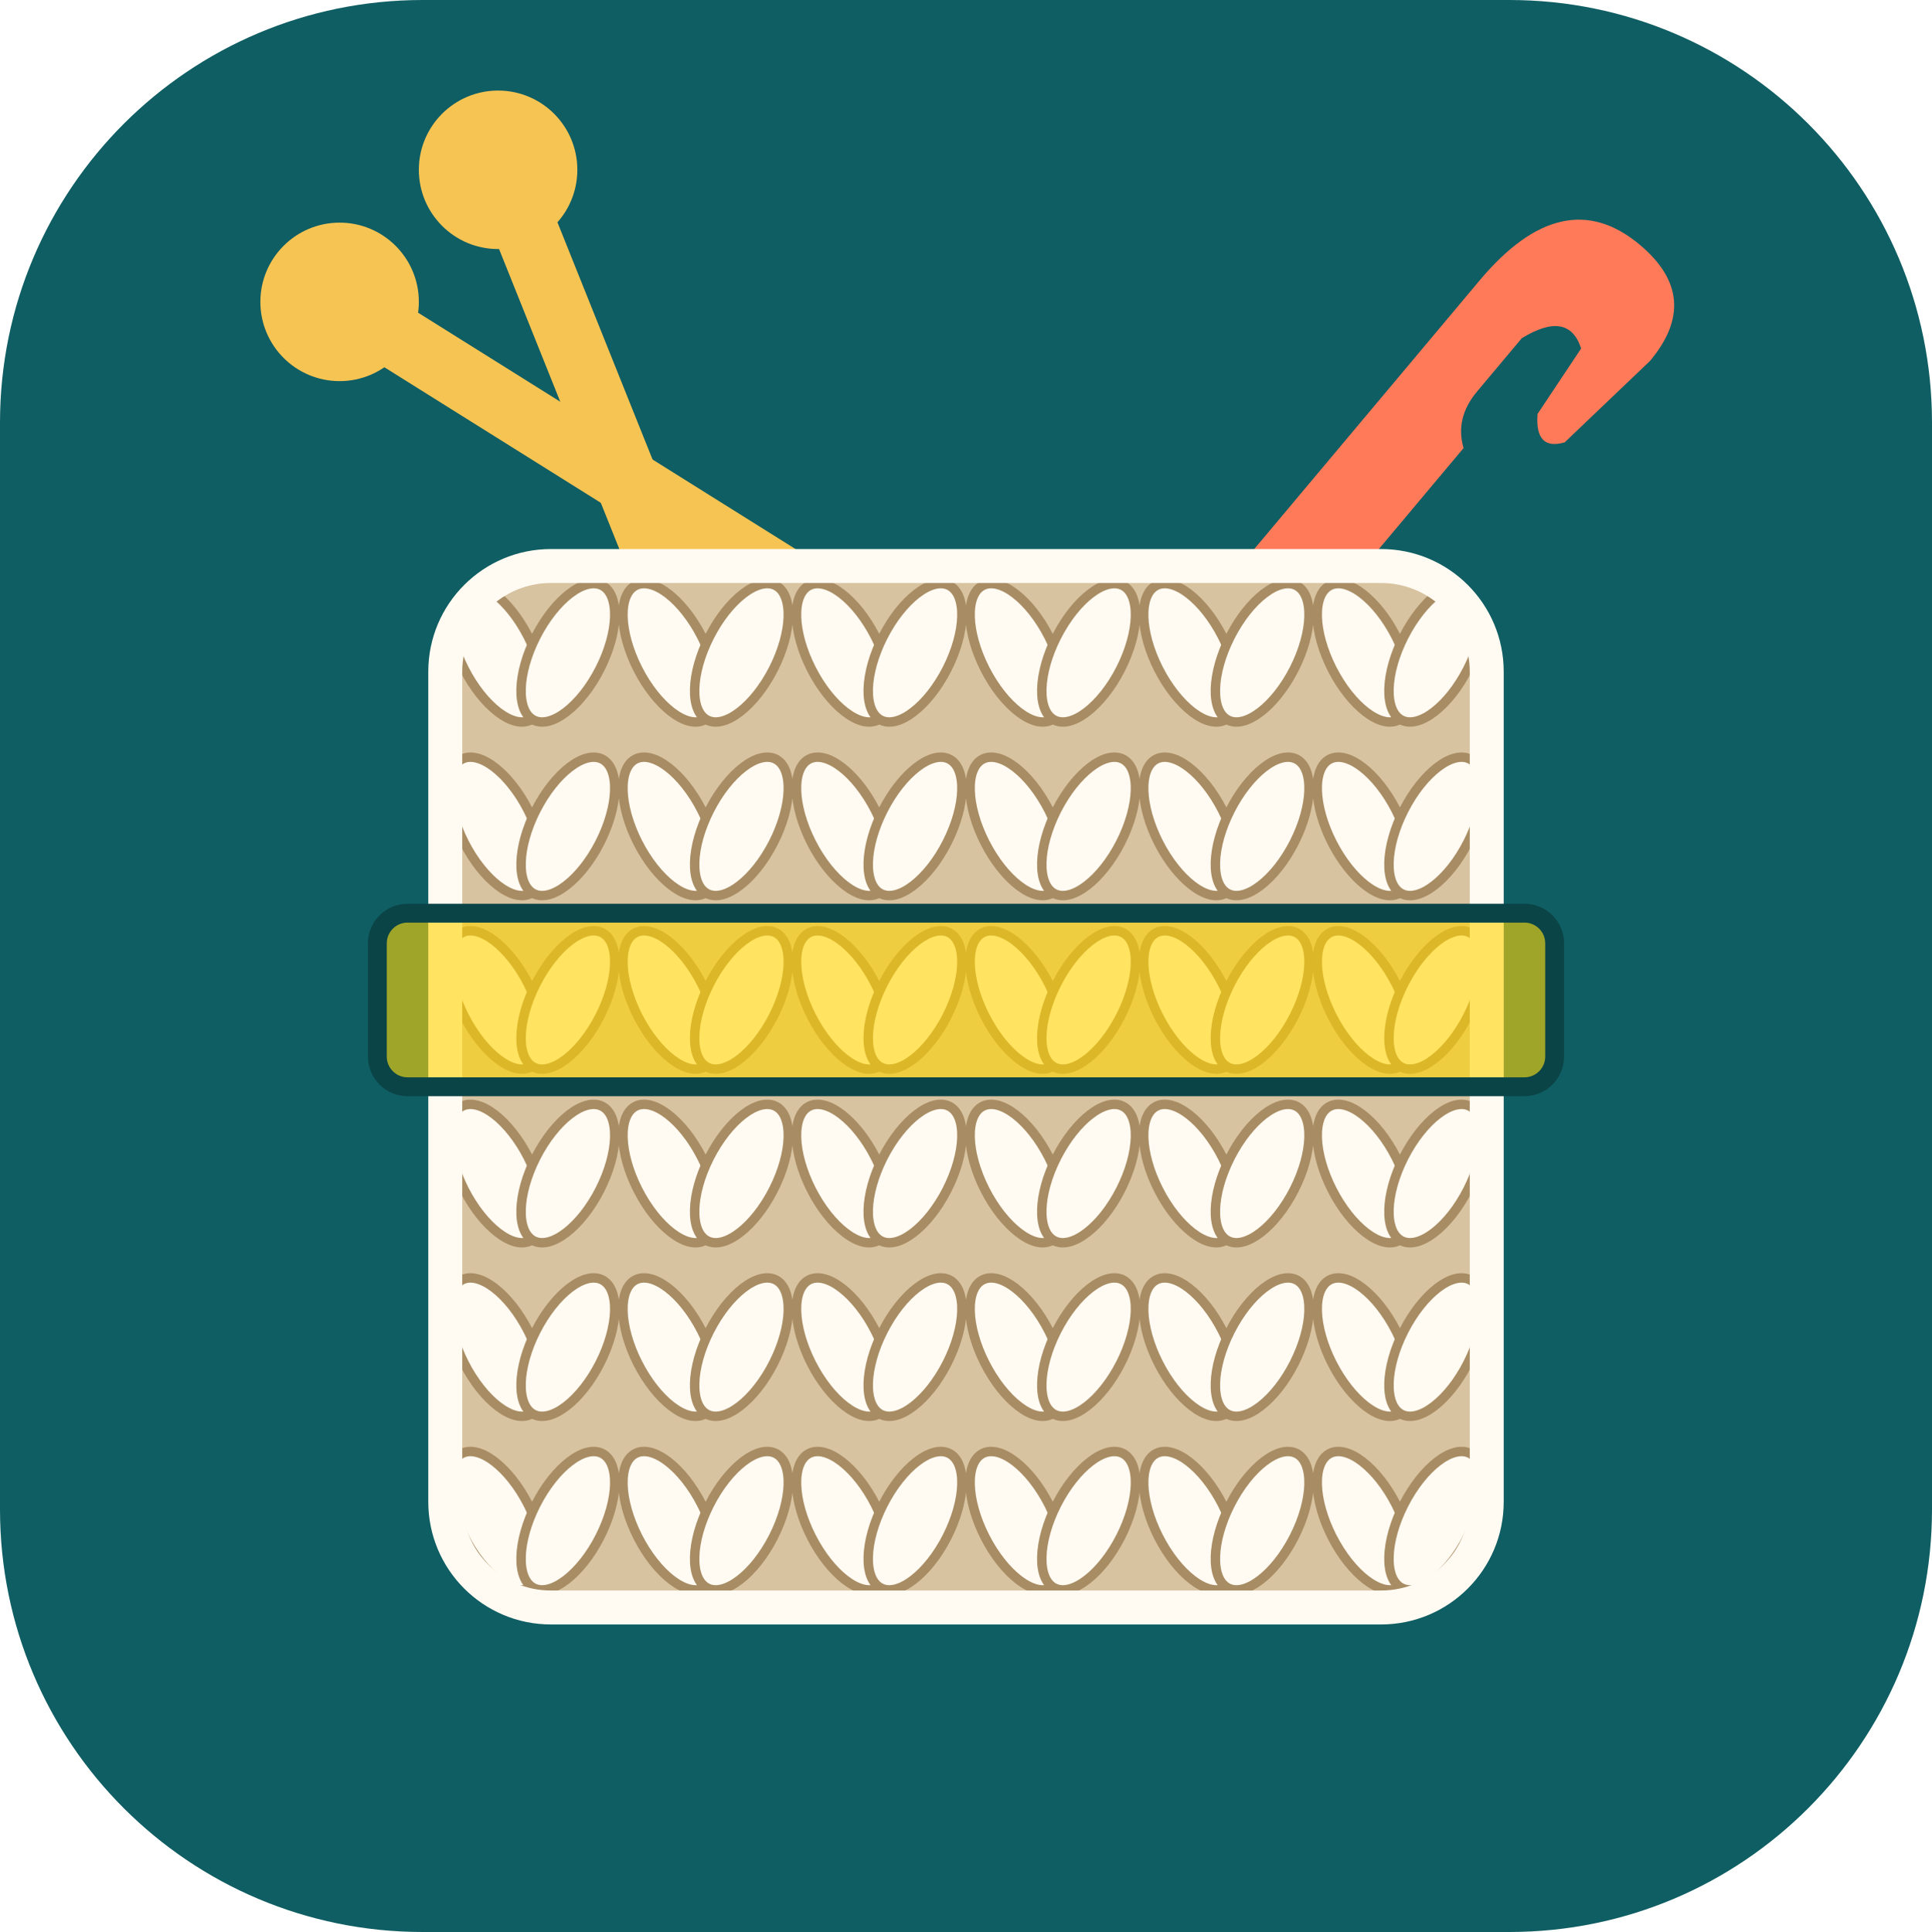
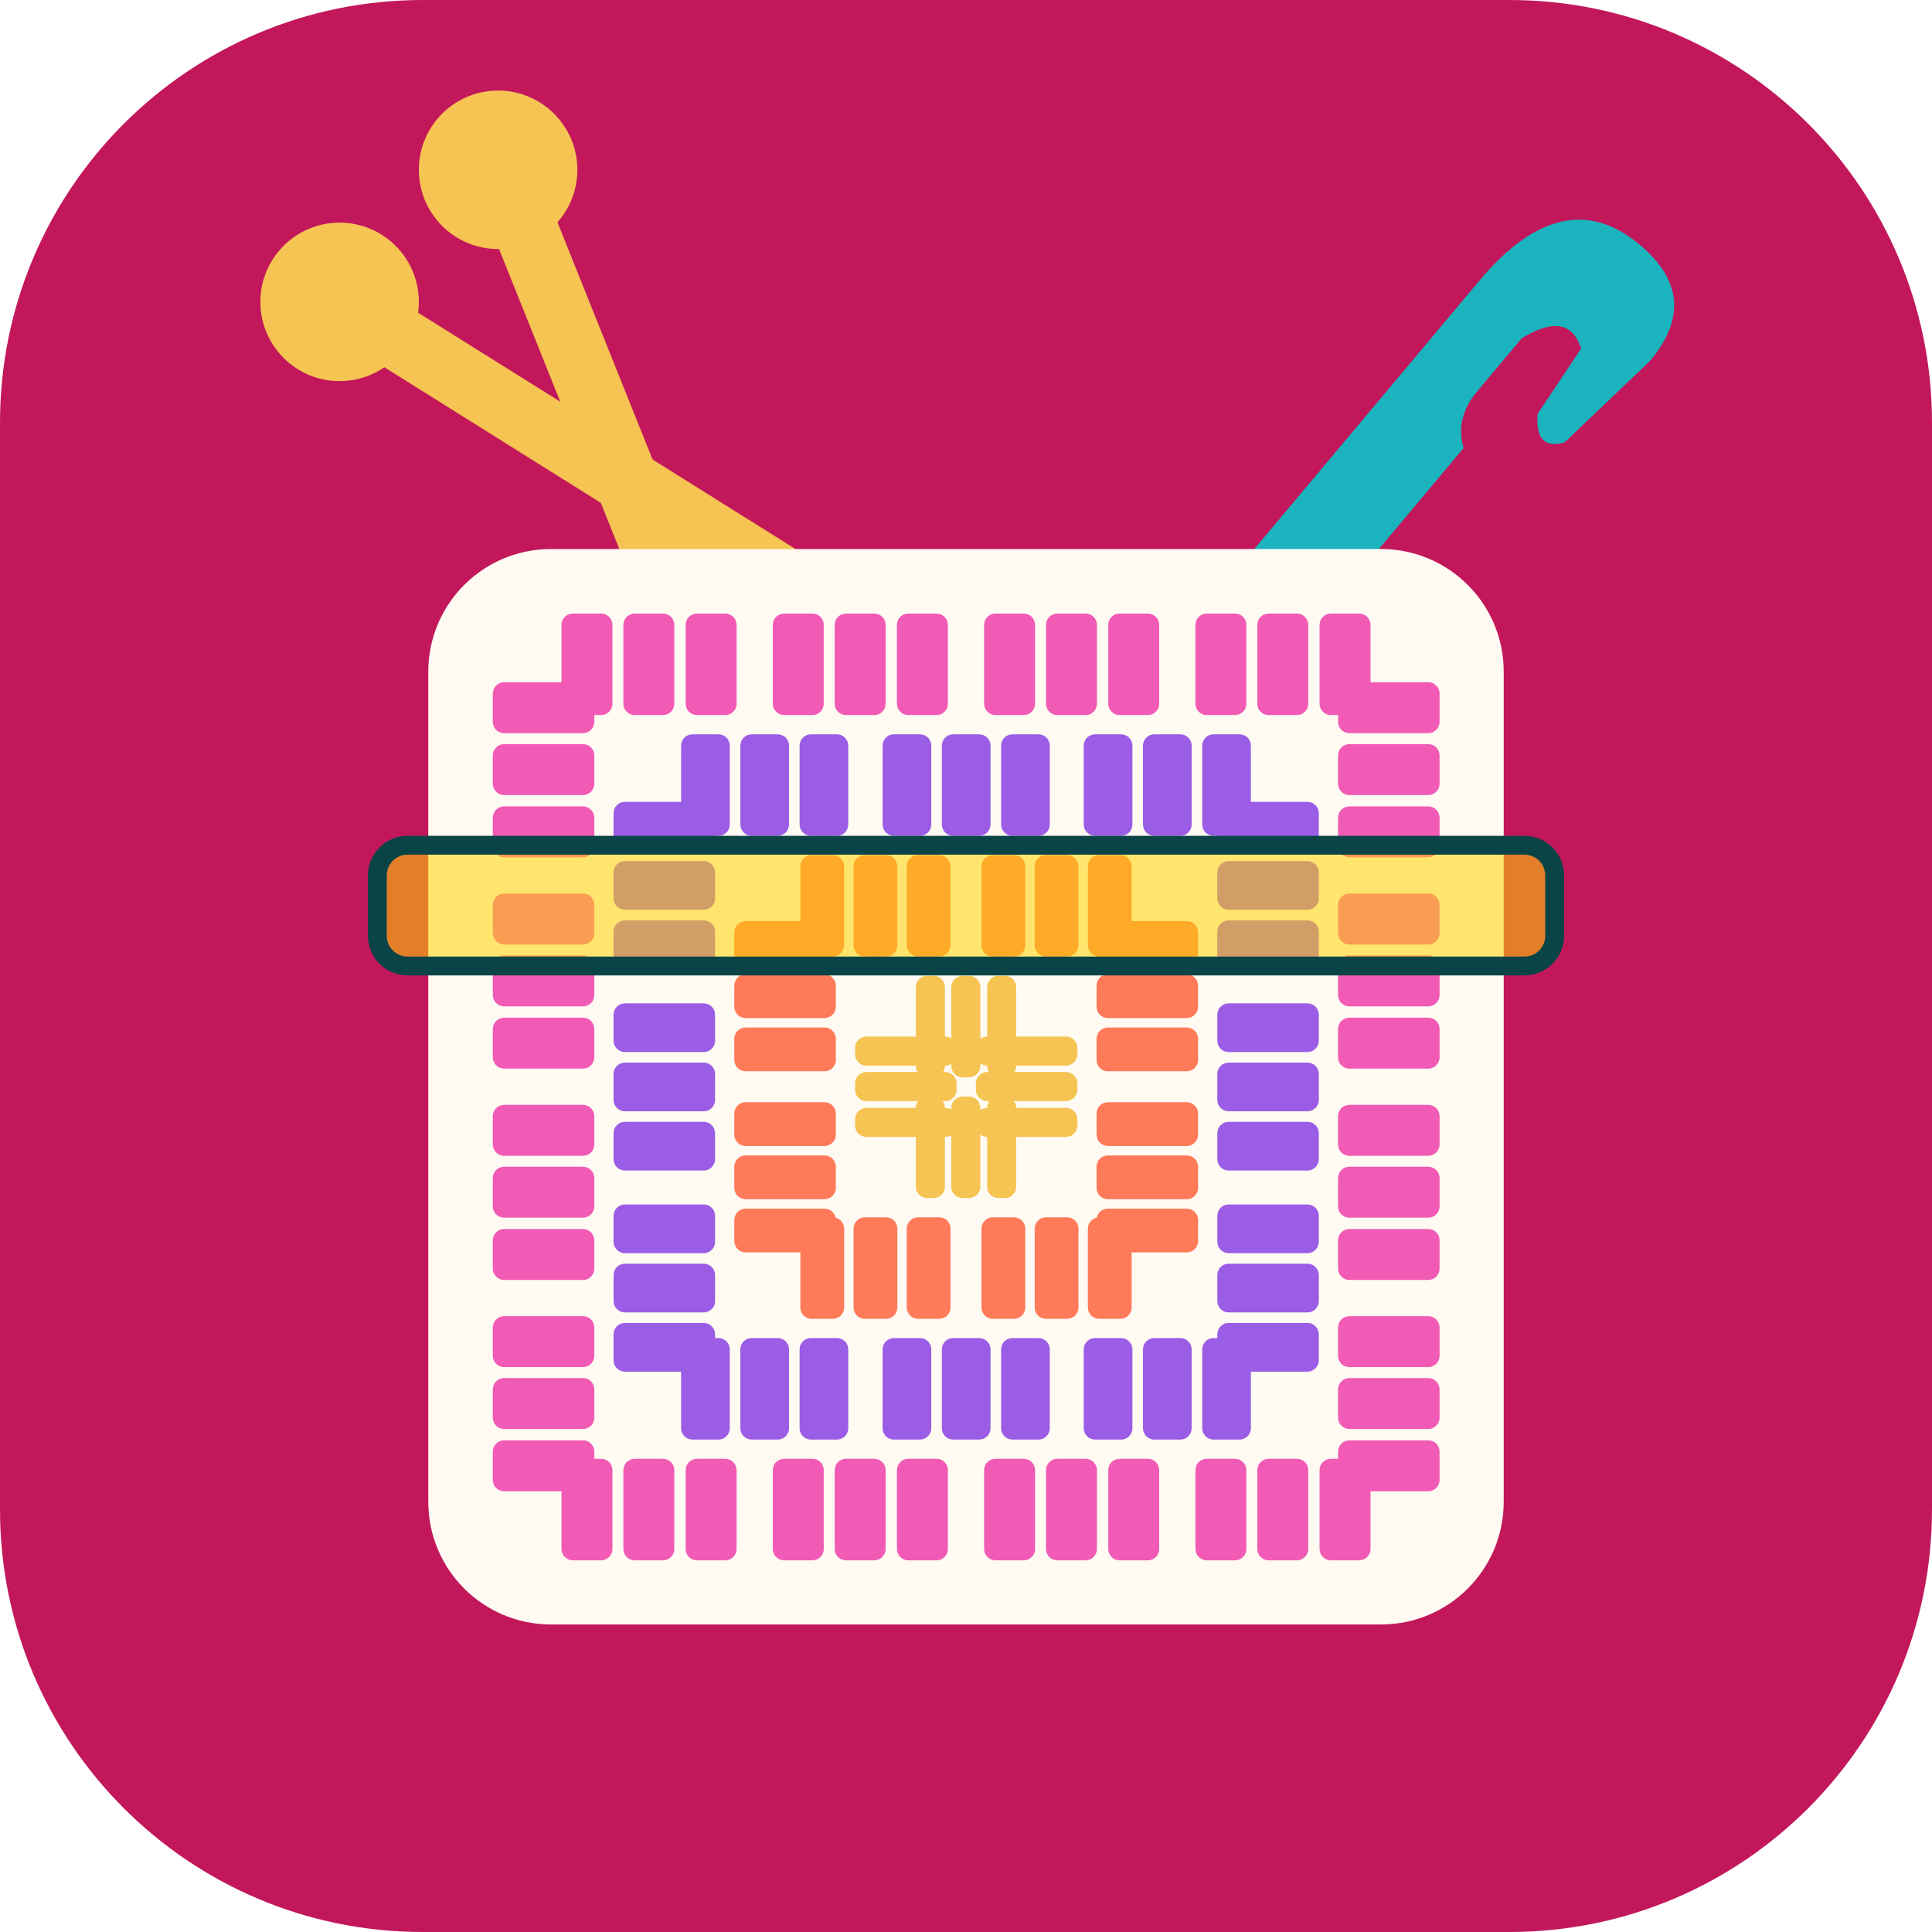
<svg xmlns="http://www.w3.org/2000/svg" viewBox="0 0 512 512">
-   <defs>
-     <pattern id="knit" x="118" y="150" width="46" height="46" patternUnits="userSpaceOnUse">
-       <rect width="46" height="46" fill="#d8c3a1" />
-       <ellipse cx="13.5" cy="23" rx="9.5" ry="20" transform="rotate(-27 13.5 23)" fill="#fffaf2" stroke="#a88c63" stroke-width="2.5" />
-       <ellipse cx="32.5" cy="23" rx="9.5" ry="20" transform="rotate(27 32.5 23)" fill="#fffaf2" stroke="#a88c63" stroke-width="2.5" />
-     </pattern>
-     <clipPath id="sq">
-       <rect x="118" y="150" width="276" height="276" rx="28" />
-     </clipPath>
-   </defs>
-   <rect width="512" height="512" rx="112" fill="#0f5e63" />
+   <rect width="512" height="512" rx="112" fill="#c2185b" />
  <g stroke="#f6c453" stroke-width="17" stroke-linecap="round" fill="#f6c453">
    <line x1="135" y1="50" x2="222" y2="267" />
    <circle cx="132" cy="45" r="21" stroke="none" />
    <line x1="95" y1="83" x2="293" y2="207" />
    <circle cx="90" cy="80" r="21" stroke="none" />
  </g>
  <g transform="translate(424 56) rotate(40) scale(1.15)">
-     <path d="M-11 300 L-11 30 Q-11 0 12 0 Q31 0 31 19 L28 46 Q24 52 19 45 L17 27 Q9 22 5 34 L5 50 Q5 58 11 62 L11 300 Z" fill="#ff7a59" />
-     <rect x="-17" y="150" width="34" height="66" rx="11" fill="#ff7a59" />
+     <path d="M-11 300 L-11 30 Q-11 0 12 0 Q31 0 31 19 L28 46 Q24 52 19 45 L17 27 Q9 22 5 34 L5 50 Q5 58 11 62 L11 300 Z" fill="#1bb3bd" />
+     <rect x="-17" y="150" width="34" height="66" rx="11" fill="#1bb3bd" />
  </g>
-   <rect x="118" y="150" width="276" height="276" fill="url(#knit)" clip-path="url(#sq)" />
+   <rect x="118" y="150" width="276" height="276" rx="28" fill="#fffaf2" />
+   <rect x="242.7" y="258.6" width="7.7" height="26.9" rx="3" fill="#f6c453" />
+   <rect x="252.1" y="258.6" width="7.7" height="26.9" rx="3" fill="#f6c453" />
+   <rect x="261.6" y="258.6" width="7.7" height="26.9" rx="3" fill="#f6c453" />
+   <rect x="258.6" y="274.7" width="26.9" height="7.7" rx="3" fill="#f6c453" />
+   <rect x="258.6" y="284.1" width="26.9" height="7.7" rx="3" fill="#f6c453" />
+   <rect x="258.6" y="293.6" width="26.9" height="7.7" rx="3" fill="#f6c453" />
+   <rect x="261.6" y="290.6" width="7.7" height="26.9" rx="3" fill="#f6c453" />
+   <rect x="252.1" y="290.6" width="7.7" height="26.9" rx="3" fill="#f6c453" />
+   <rect x="242.7" y="290.6" width="7.7" height="26.9" rx="3" fill="#f6c453" />
+   <rect x="226.6" y="293.6" width="26.9" height="7.7" rx="3" fill="#f6c453" />
+   <rect x="226.6" y="284.1" width="26.9" height="7.7" rx="3" fill="#f6c453" />
+   <rect x="226.6" y="274.7" width="26.9" height="7.7" rx="3" fill="#f6c453" />
+   <rect x="212.1" y="226.6" width="11.6" height="26.9" rx="3" fill="#ff7a59" />
+   <rect x="226.2" y="226.6" width="11.6" height="26.9" rx="3" fill="#ff7a59" />
+   <rect x="240.3" y="226.6" width="11.6" height="26.9" rx="3" fill="#ff7a59" />
+   <rect x="260.1" y="226.6" width="11.6" height="26.9" rx="3" fill="#ff7a59" />
+   <rect x="274.2" y="226.6" width="11.6" height="26.9" rx="3" fill="#ff7a59" />
+   <rect x="288.3" y="226.6" width="11.6" height="26.9" rx="3" fill="#ff7a59" />
+   <rect x="290.6" y="244.1" width="26.9" height="11.6" rx="3" fill="#ff7a59" />
+   <rect x="290.6" y="258.2" width="26.9" height="11.6" rx="3" fill="#ff7a59" />
+   <rect x="290.6" y="272.3" width="26.9" height="11.6" rx="3" fill="#ff7a59" />
+   <rect x="290.6" y="292.1" width="26.9" height="11.6" rx="3" fill="#ff7a59" />
+   <rect x="290.6" y="306.2" width="26.9" height="11.6" rx="3" fill="#ff7a59" />
+   <rect x="290.6" y="320.3" width="26.9" height="11.6" rx="3" fill="#ff7a59" />
+   <rect x="288.3" y="322.6" width="11.6" height="26.9" rx="3" fill="#ff7a59" />
+   <rect x="274.2" y="322.6" width="11.6" height="26.9" rx="3" fill="#ff7a59" />
+   <rect x="260.1" y="322.6" width="11.6" height="26.9" rx="3" fill="#ff7a59" />
+   <rect x="240.3" y="322.6" width="11.6" height="26.9" rx="3" fill="#ff7a59" />
+   <rect x="226.2" y="322.6" width="11.6" height="26.9" rx="3" fill="#ff7a59" />
+   <rect x="212.1" y="322.6" width="11.6" height="26.9" rx="3" fill="#ff7a59" />
+   <rect x="194.6" y="320.3" width="26.9" height="11.6" rx="3" fill="#ff7a59" />
+   <rect x="194.6" y="306.2" width="26.9" height="11.6" rx="3" fill="#ff7a59" />
+   <rect x="194.6" y="292.1" width="26.9" height="11.6" rx="3" fill="#ff7a59" />
+   <rect x="194.6" y="272.3" width="26.9" height="11.6" rx="3" fill="#ff7a59" />
+   <rect x="194.6" y="258.2" width="26.9" height="11.6" rx="3" fill="#ff7a59" />
+   <rect x="194.6" y="244.1" width="26.9" height="11.6" rx="3" fill="#ff7a59" />
+   <rect x="180.5" y="194.6" width="12.9" height="26.9" rx="3" fill="#9b5de5" />
+   <rect x="196.2" y="194.6" width="12.9" height="26.9" rx="3" fill="#9b5de5" />
+   <rect x="211.9" y="194.6" width="12.9" height="26.9" rx="3" fill="#9b5de5" />
+   <rect x="233.9" y="194.6" width="12.9" height="26.9" rx="3" fill="#9b5de5" />
+   <rect x="249.6" y="194.6" width="12.9" height="26.9" rx="3" fill="#9b5de5" />
+   <rect x="265.3" y="194.6" width="12.9" height="26.9" rx="3" fill="#9b5de5" />
+   <rect x="287.2" y="194.6" width="12.9" height="26.9" rx="3" fill="#9b5de5" />
+   <rect x="302.9" y="194.6" width="12.9" height="26.9" rx="3" fill="#9b5de5" />
+   <rect x="318.6" y="194.6" width="12.9" height="26.9" rx="3" fill="#9b5de5" />
+   <rect x="322.6" y="212.5" width="26.9" height="12.9" rx="3" fill="#9b5de5" />
+   <rect x="322.6" y="228.2" width="26.9" height="12.9" rx="3" fill="#9b5de5" />
+   <rect x="322.6" y="243.9" width="26.9" height="12.9" rx="3" fill="#9b5de5" />
+   <rect x="322.6" y="265.9" width="26.9" height="12.9" rx="3" fill="#9b5de5" />
+   <rect x="322.6" y="281.6" width="26.9" height="12.9" rx="3" fill="#9b5de5" />
+   <rect x="322.6" y="297.3" width="26.9" height="12.9" rx="3" fill="#9b5de5" />
+   <rect x="322.6" y="319.2" width="26.9" height="12.9" rx="3" fill="#9b5de5" />
+   <rect x="322.6" y="334.9" width="26.9" height="12.9" rx="3" fill="#9b5de5" />
+   <rect x="322.6" y="350.6" width="26.9" height="12.9" rx="3" fill="#9b5de5" />
+   <rect x="318.6" y="354.6" width="12.9" height="26.9" rx="3" fill="#9b5de5" />
+   <rect x="302.9" y="354.6" width="12.9" height="26.9" rx="3" fill="#9b5de5" />
+   <rect x="287.2" y="354.6" width="12.9" height="26.9" rx="3" fill="#9b5de5" />
+   <rect x="265.3" y="354.6" width="12.9" height="26.9" rx="3" fill="#9b5de5" />
+   <rect x="249.6" y="354.6" width="12.9" height="26.9" rx="3" fill="#9b5de5" />
+   <rect x="233.9" y="354.6" width="12.9" height="26.9" rx="3" fill="#9b5de5" />
+   <rect x="211.9" y="354.6" width="12.9" height="26.9" rx="3" fill="#9b5de5" />
+   <rect x="196.2" y="354.6" width="12.9" height="26.9" rx="3" fill="#9b5de5" />
+   <rect x="180.5" y="354.6" width="12.9" height="26.9" rx="3" fill="#9b5de5" />
+   <rect x="162.6" y="350.6" width="26.9" height="12.9" rx="3" fill="#9b5de5" />
+   <rect x="162.6" y="334.9" width="26.9" height="12.9" rx="3" fill="#9b5de5" />
+   <rect x="162.6" y="319.2" width="26.9" height="12.9" rx="3" fill="#9b5de5" />
+   <rect x="162.6" y="297.3" width="26.9" height="12.9" rx="3" fill="#9b5de5" />
+   <rect x="162.6" y="281.6" width="26.9" height="12.9" rx="3" fill="#9b5de5" />
+   <rect x="162.6" y="265.9" width="26.9" height="12.9" rx="3" fill="#9b5de5" />
+   <rect x="162.6" y="243.9" width="26.9" height="12.9" rx="3" fill="#9b5de5" />
+   <rect x="162.6" y="228.2" width="26.9" height="12.9" rx="3" fill="#9b5de5" />
+   <rect x="162.6" y="212.5" width="26.9" height="12.9" rx="3" fill="#9b5de5" />
+   <rect x="148.8" y="162.6" width="13.5" height="26.9" rx="3" fill="#f15bb5" />
+   <rect x="165.2" y="162.6" width="13.5" height="26.9" rx="3" fill="#f15bb5" />
+   <rect x="181.7" y="162.6" width="13.5" height="26.9" rx="3" fill="#f15bb5" />
+   <rect x="204.8" y="162.6" width="13.5" height="26.9" rx="3" fill="#f15bb5" />
+   <rect x="221.2" y="162.6" width="13.5" height="26.9" rx="3" fill="#f15bb5" />
+   <rect x="237.7" y="162.6" width="13.5" height="26.9" rx="3" fill="#f15bb5" />
+   <rect x="260.8" y="162.6" width="13.5" height="26.9" rx="3" fill="#f15bb5" />
+   <rect x="277.2" y="162.6" width="13.5" height="26.9" rx="3" fill="#f15bb5" />
+   <rect x="293.7" y="162.6" width="13.5" height="26.9" rx="3" fill="#f15bb5" />
+   <rect x="316.8" y="162.6" width="13.5" height="26.9" rx="3" fill="#f15bb5" />
+   <rect x="333.2" y="162.6" width="13.5" height="26.9" rx="3" fill="#f15bb5" />
+   <rect x="349.7" y="162.6" width="13.5" height="26.9" rx="3" fill="#f15bb5" />
+   <rect x="354.6" y="180.8" width="26.9" height="13.5" rx="3" fill="#f15bb5" />
+   <rect x="354.6" y="197.2" width="26.9" height="13.5" rx="3" fill="#f15bb5" />
+   <rect x="354.6" y="213.7" width="26.9" height="13.5" rx="3" fill="#f15bb5" />
+   <rect x="354.6" y="236.8" width="26.9" height="13.5" rx="3" fill="#f15bb5" />
+   <rect x="354.6" y="253.2" width="26.9" height="13.5" rx="3" fill="#f15bb5" />
+   <rect x="354.6" y="269.7" width="26.9" height="13.5" rx="3" fill="#f15bb5" />
+   <rect x="354.6" y="292.8" width="26.9" height="13.5" rx="3" fill="#f15bb5" />
+   <rect x="354.6" y="309.2" width="26.9" height="13.5" rx="3" fill="#f15bb5" />
+   <rect x="354.6" y="325.7" width="26.9" height="13.5" rx="3" fill="#f15bb5" />
+   <rect x="354.6" y="348.8" width="26.9" height="13.5" rx="3" fill="#f15bb5" />
+   <rect x="354.6" y="365.2" width="26.9" height="13.5" rx="3" fill="#f15bb5" />
+   <rect x="354.6" y="381.7" width="26.9" height="13.5" rx="3" fill="#f15bb5" />
+   <rect x="349.7" y="386.6" width="13.5" height="26.9" rx="3" fill="#f15bb5" />
+   <rect x="333.2" y="386.6" width="13.5" height="26.9" rx="3" fill="#f15bb5" />
+   <rect x="316.8" y="386.6" width="13.5" height="26.9" rx="3" fill="#f15bb5" />
+   <rect x="293.7" y="386.6" width="13.5" height="26.9" rx="3" fill="#f15bb5" />
+   <rect x="277.2" y="386.6" width="13.5" height="26.9" rx="3" fill="#f15bb5" />
+   <rect x="260.8" y="386.6" width="13.5" height="26.9" rx="3" fill="#f15bb5" />
+   <rect x="237.7" y="386.6" width="13.5" height="26.9" rx="3" fill="#f15bb5" />
+   <rect x="221.2" y="386.6" width="13.5" height="26.9" rx="3" fill="#f15bb5" />
+   <rect x="204.8" y="386.6" width="13.5" height="26.9" rx="3" fill="#f15bb5" />
+   <rect x="181.7" y="386.6" width="13.5" height="26.9" rx="3" fill="#f15bb5" />
+   <rect x="165.2" y="386.6" width="13.5" height="26.9" rx="3" fill="#f15bb5" />
+   <rect x="148.8" y="386.6" width="13.5" height="26.9" rx="3" fill="#f15bb5" />
+   <rect x="130.6" y="381.7" width="26.9" height="13.5" rx="3" fill="#f15bb5" />
+   <rect x="130.6" y="365.2" width="26.9" height="13.5" rx="3" fill="#f15bb5" />
+   <rect x="130.6" y="348.8" width="26.9" height="13.5" rx="3" fill="#f15bb5" />
+   <rect x="130.6" y="325.7" width="26.9" height="13.5" rx="3" fill="#f15bb5" />
+   <rect x="130.6" y="309.2" width="26.9" height="13.5" rx="3" fill="#f15bb5" />
+   <rect x="130.6" y="292.8" width="26.9" height="13.5" rx="3" fill="#f15bb5" />
+   <rect x="130.6" y="269.7" width="26.9" height="13.5" rx="3" fill="#f15bb5" />
+   <rect x="130.6" y="253.2" width="26.9" height="13.5" rx="3" fill="#f15bb5" />
+   <rect x="130.6" y="236.8" width="26.9" height="13.5" rx="3" fill="#f15bb5" />
+   <rect x="130.6" y="213.7" width="26.9" height="13.5" rx="3" fill="#f15bb5" />
+   <rect x="130.6" y="197.2" width="26.9" height="13.5" rx="3" fill="#f15bb5" />
+   <rect x="130.6" y="180.8" width="26.9" height="13.5" rx="3" fill="#f15bb5" />
  <rect x="118" y="150" width="276" height="276" rx="28" fill="none" stroke="#fffaf2" stroke-width="9" />
-   <rect x="100" y="242" width="312" height="46" rx="8" fill="#ffd400" opacity=".6" />
-   <rect x="100" y="242" width="312" height="46" rx="8" fill="none" stroke="#0b4447" stroke-width="5" />
+   <rect x="100" y="224" width="312" height="32" rx="8" fill="#ffd400" opacity=".55" />
+   <rect x="100" y="224" width="312" height="32" rx="8" fill="none" stroke="#0b4447" stroke-width="5" />
</svg>
